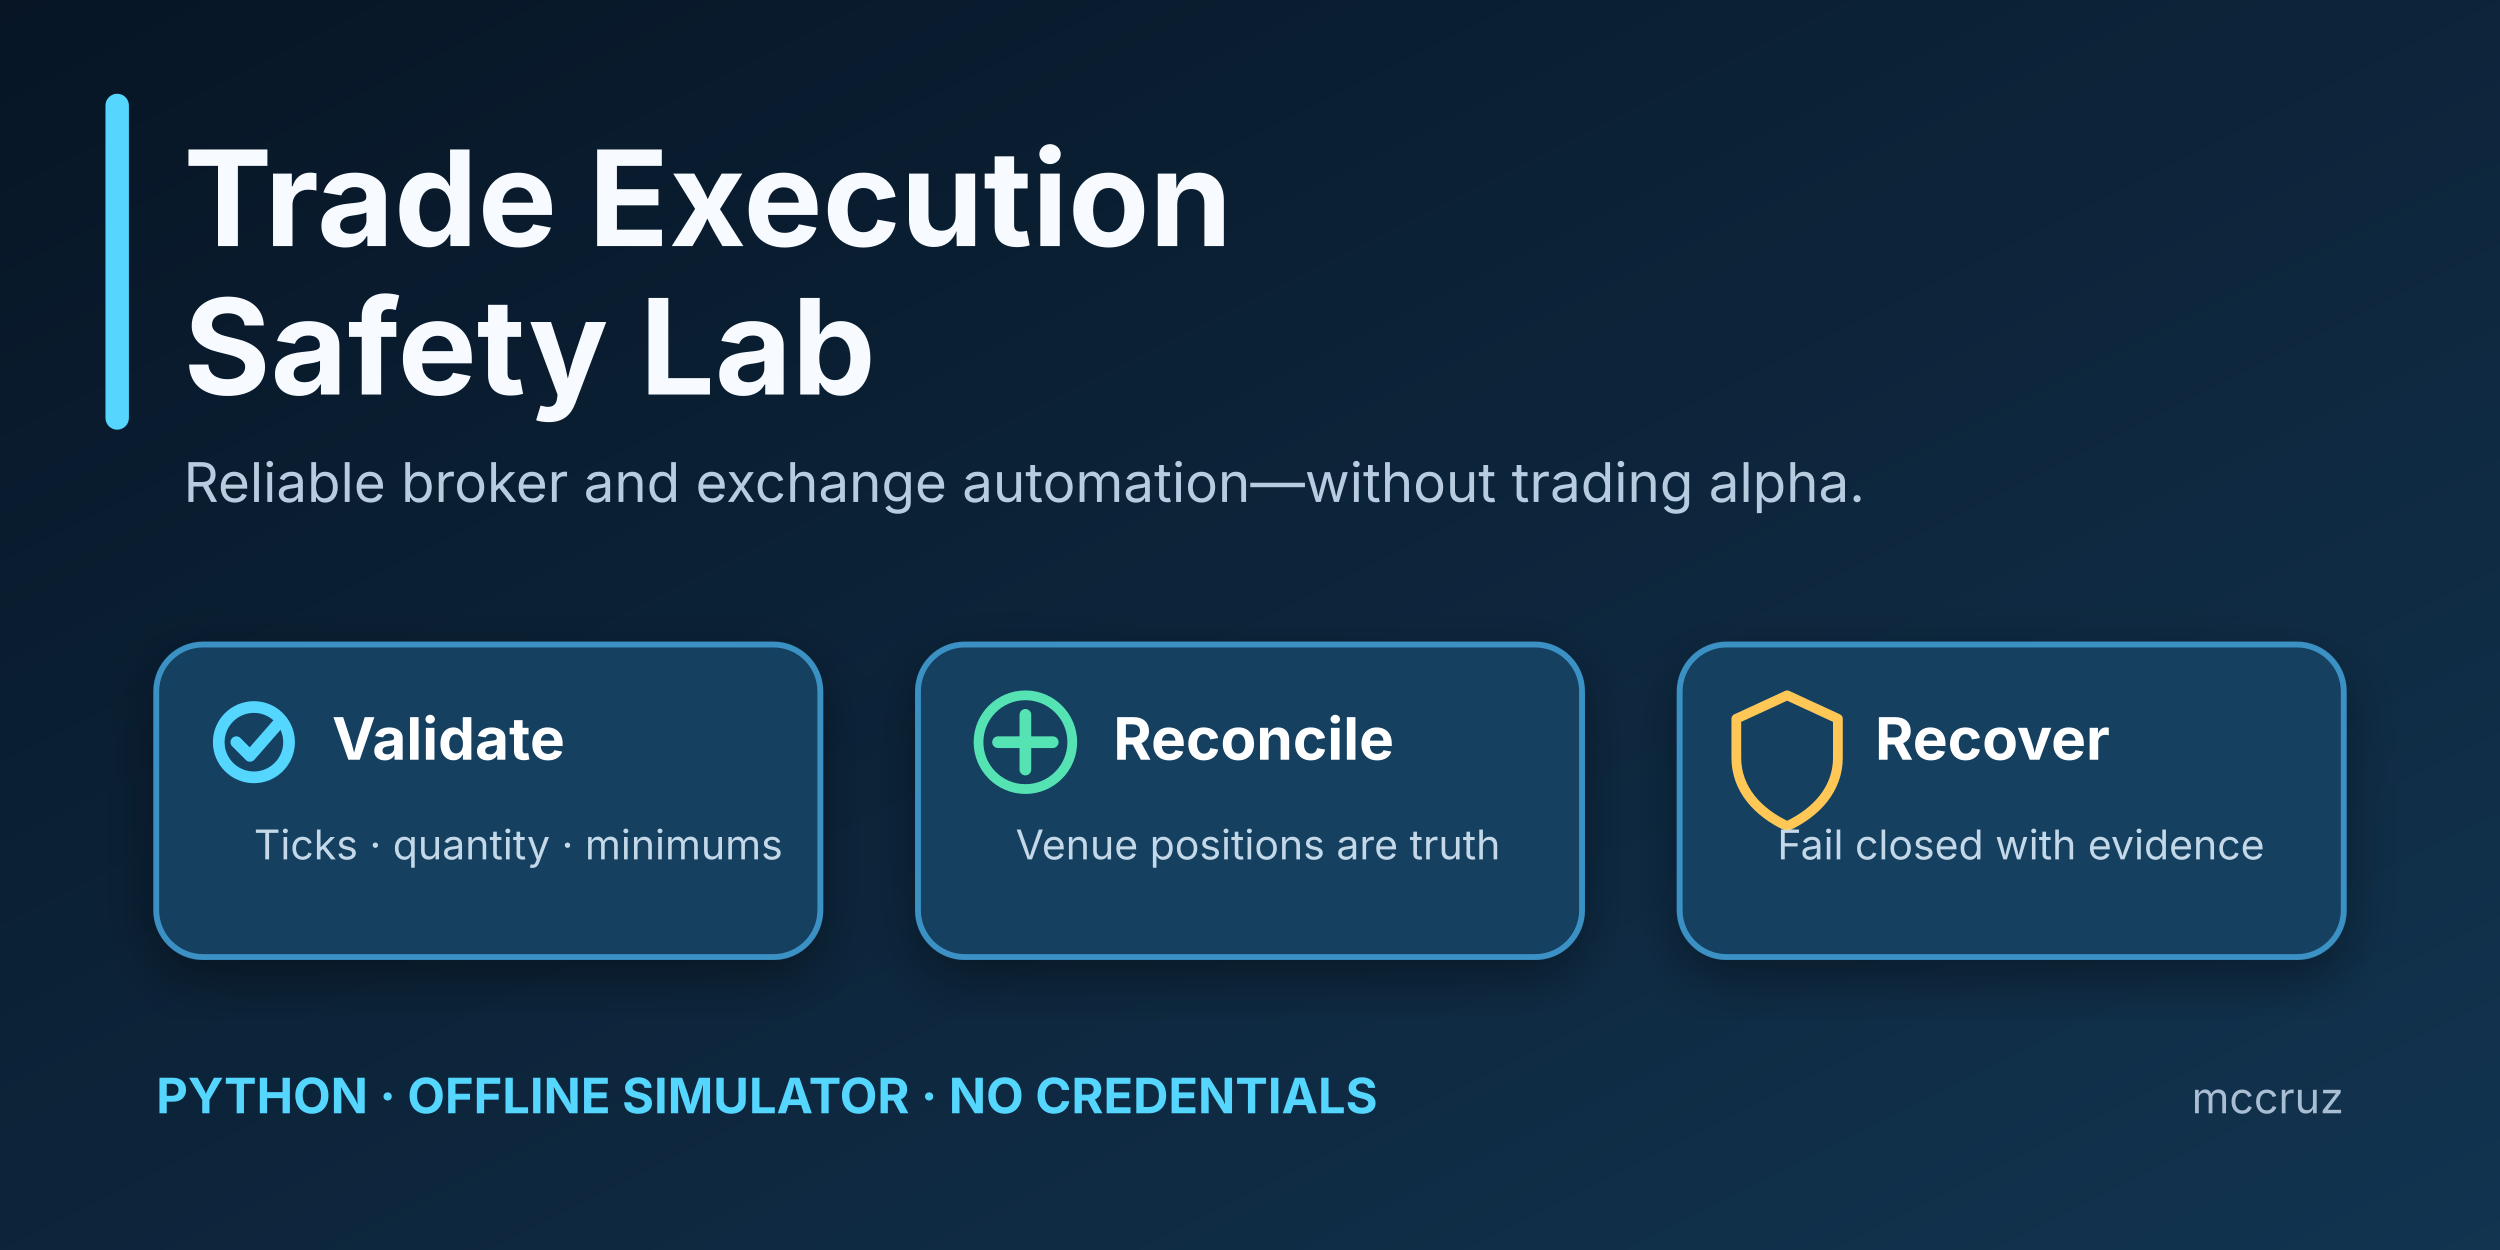
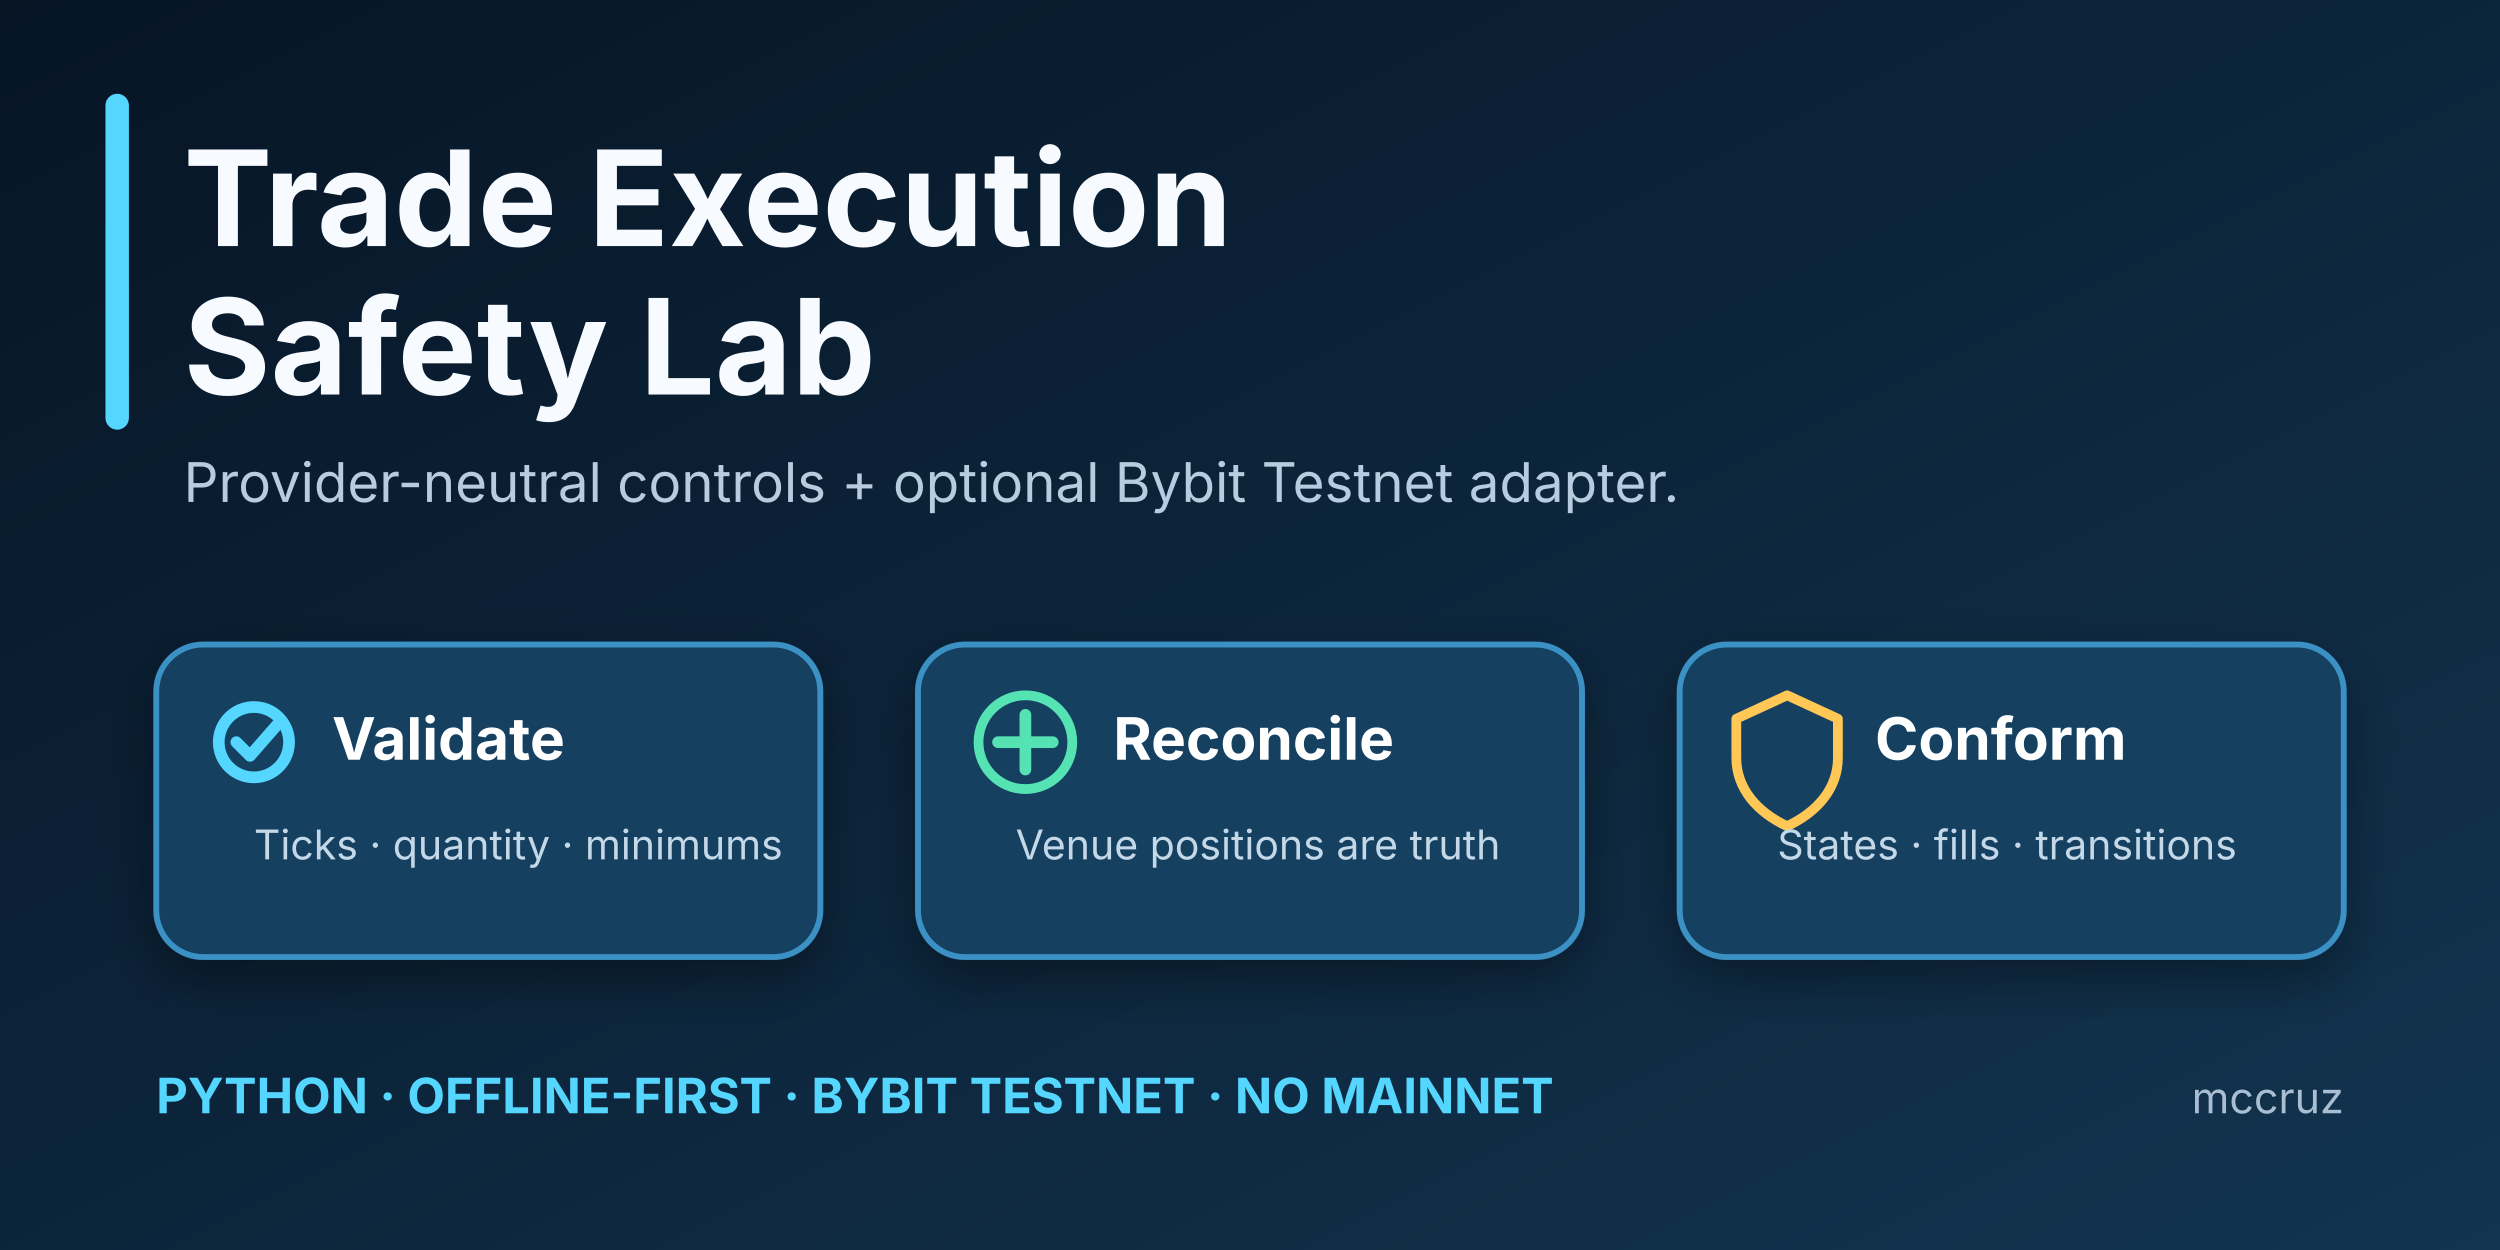
<svg xmlns="http://www.w3.org/2000/svg" width="1280" height="640" viewBox="0 0 1280 640" role="img" aria-labelledby="title desc">
  <defs>
    <linearGradient id="background" x1="0" y1="0" x2="1" y2="1">
      <stop offset="0" stop-color="#071525" />
      <stop offset="1" stop-color="#123450" />
    </linearGradient>
    <filter id="shadow" x="-20%" y="-20%" width="140%" height="140%">
      <feDropShadow dx="0" dy="10" stdDeviation="14" flood-color="#020812" flood-opacity="0.38" />
    </filter>
  </defs>
  <rect width="1280" height="640" fill="url(#background)" />
  <rect x="54" y="48" width="12" height="172" rx="6" fill="#55d6ff" />
  <text x="94" y="126" fill="#f7fbff" font-family="Inter, Arial, sans-serif" font-size="68" font-weight="750">Trade Execution</text>
  <text x="94" y="202" fill="#f7fbff" font-family="Inter, Arial, sans-serif" font-size="68" font-weight="750">Safety Lab</text>
-   <text x="94" y="257" fill="#b8cce0" font-family="Inter, Arial, sans-serif" font-size="28">Reliable broker and exchange automation—without trading alpha.</text>
+   <text x="94" y="257" fill="#b8cce0" font-family="Inter, Arial, sans-serif" font-size="28">Provider-neutral controls + optional Bybit Testnet adapter.</text>
  <g filter="url(#shadow)" font-family="Inter, Arial, sans-serif">
    <g>
      <rect x="80" y="330" width="340" height="160" rx="24" fill="#123f61" stroke="#3b91c4" stroke-width="3" />
      <circle cx="130" cy="380" r="18" fill="none" stroke="#55d6ff" stroke-width="6" />
      <path d="M 121 380 L 128 387 L 142 371" fill="none" stroke="#55d6ff" stroke-width="6" stroke-linecap="round" stroke-linejoin="round" />
      <text x="170" y="389" fill="#ffffff" font-size="30" font-weight="700">Validate</text>
      <text x="130" y="440" fill="#c4d8e8" font-size="21">Ticks · quantity · minimums</text>
    </g>
    <g>
      <rect x="470" y="330" width="340" height="160" rx="24" fill="#123f61" stroke="#3b91c4" stroke-width="3" />
      <path d="M 525 366 V 394 M 511 380 H 539" fill="none" stroke="#57e3b3" stroke-width="6" stroke-linecap="round" />
      <circle cx="525" cy="380" r="24" fill="none" stroke="#57e3b3" stroke-width="5" />
      <text x="570" y="389" fill="#ffffff" font-size="30" font-weight="700">Reconcile</text>
      <text x="520" y="440" fill="#c4d8e8" font-size="21">Venue positions are truth</text>
    </g>
    <g>
      <rect x="860" y="330" width="340" height="160" rx="24" fill="#123f61" stroke="#3b91c4" stroke-width="3" />
      <path d="M 915 356 L 941 368 V 388 C 941 404 930 416 915 423 C 900 416 889 404 889 388 V 368 Z" fill="none" stroke="#ffc857" stroke-width="5" stroke-linejoin="round" />
-       <text x="960" y="389" fill="#ffffff" font-size="30" font-weight="700">Recover</text>
-       <text x="910" y="440" fill="#c4d8e8" font-size="21">Fail closed with evidence</text>
+       <text x="960" y="389" fill="#ffffff" font-size="30" font-weight="700">Conform</text>
+       <text x="910" y="440" fill="#c4d8e8" font-size="21">States · fills · transitions</text>
    </g>
  </g>
-   <text x="80" y="570" fill="#55d6ff" font-family="Inter, Arial, sans-serif" font-size="25" font-weight="700">PYTHON · OFFLINE SIMULATOR · NO CREDENTIALS</text>
+   <text x="80" y="570" fill="#55d6ff" font-family="Inter, Arial, sans-serif" font-size="25" font-weight="700">PYTHON · OFFLINE-FIRST · BYBIT TESTNET · NO MAINNET</text>
  <text x="1200" y="570" text-anchor="end" fill="#a9bed2" font-family="Inter, Arial, sans-serif" font-size="22">mccruz</text>
</svg>
